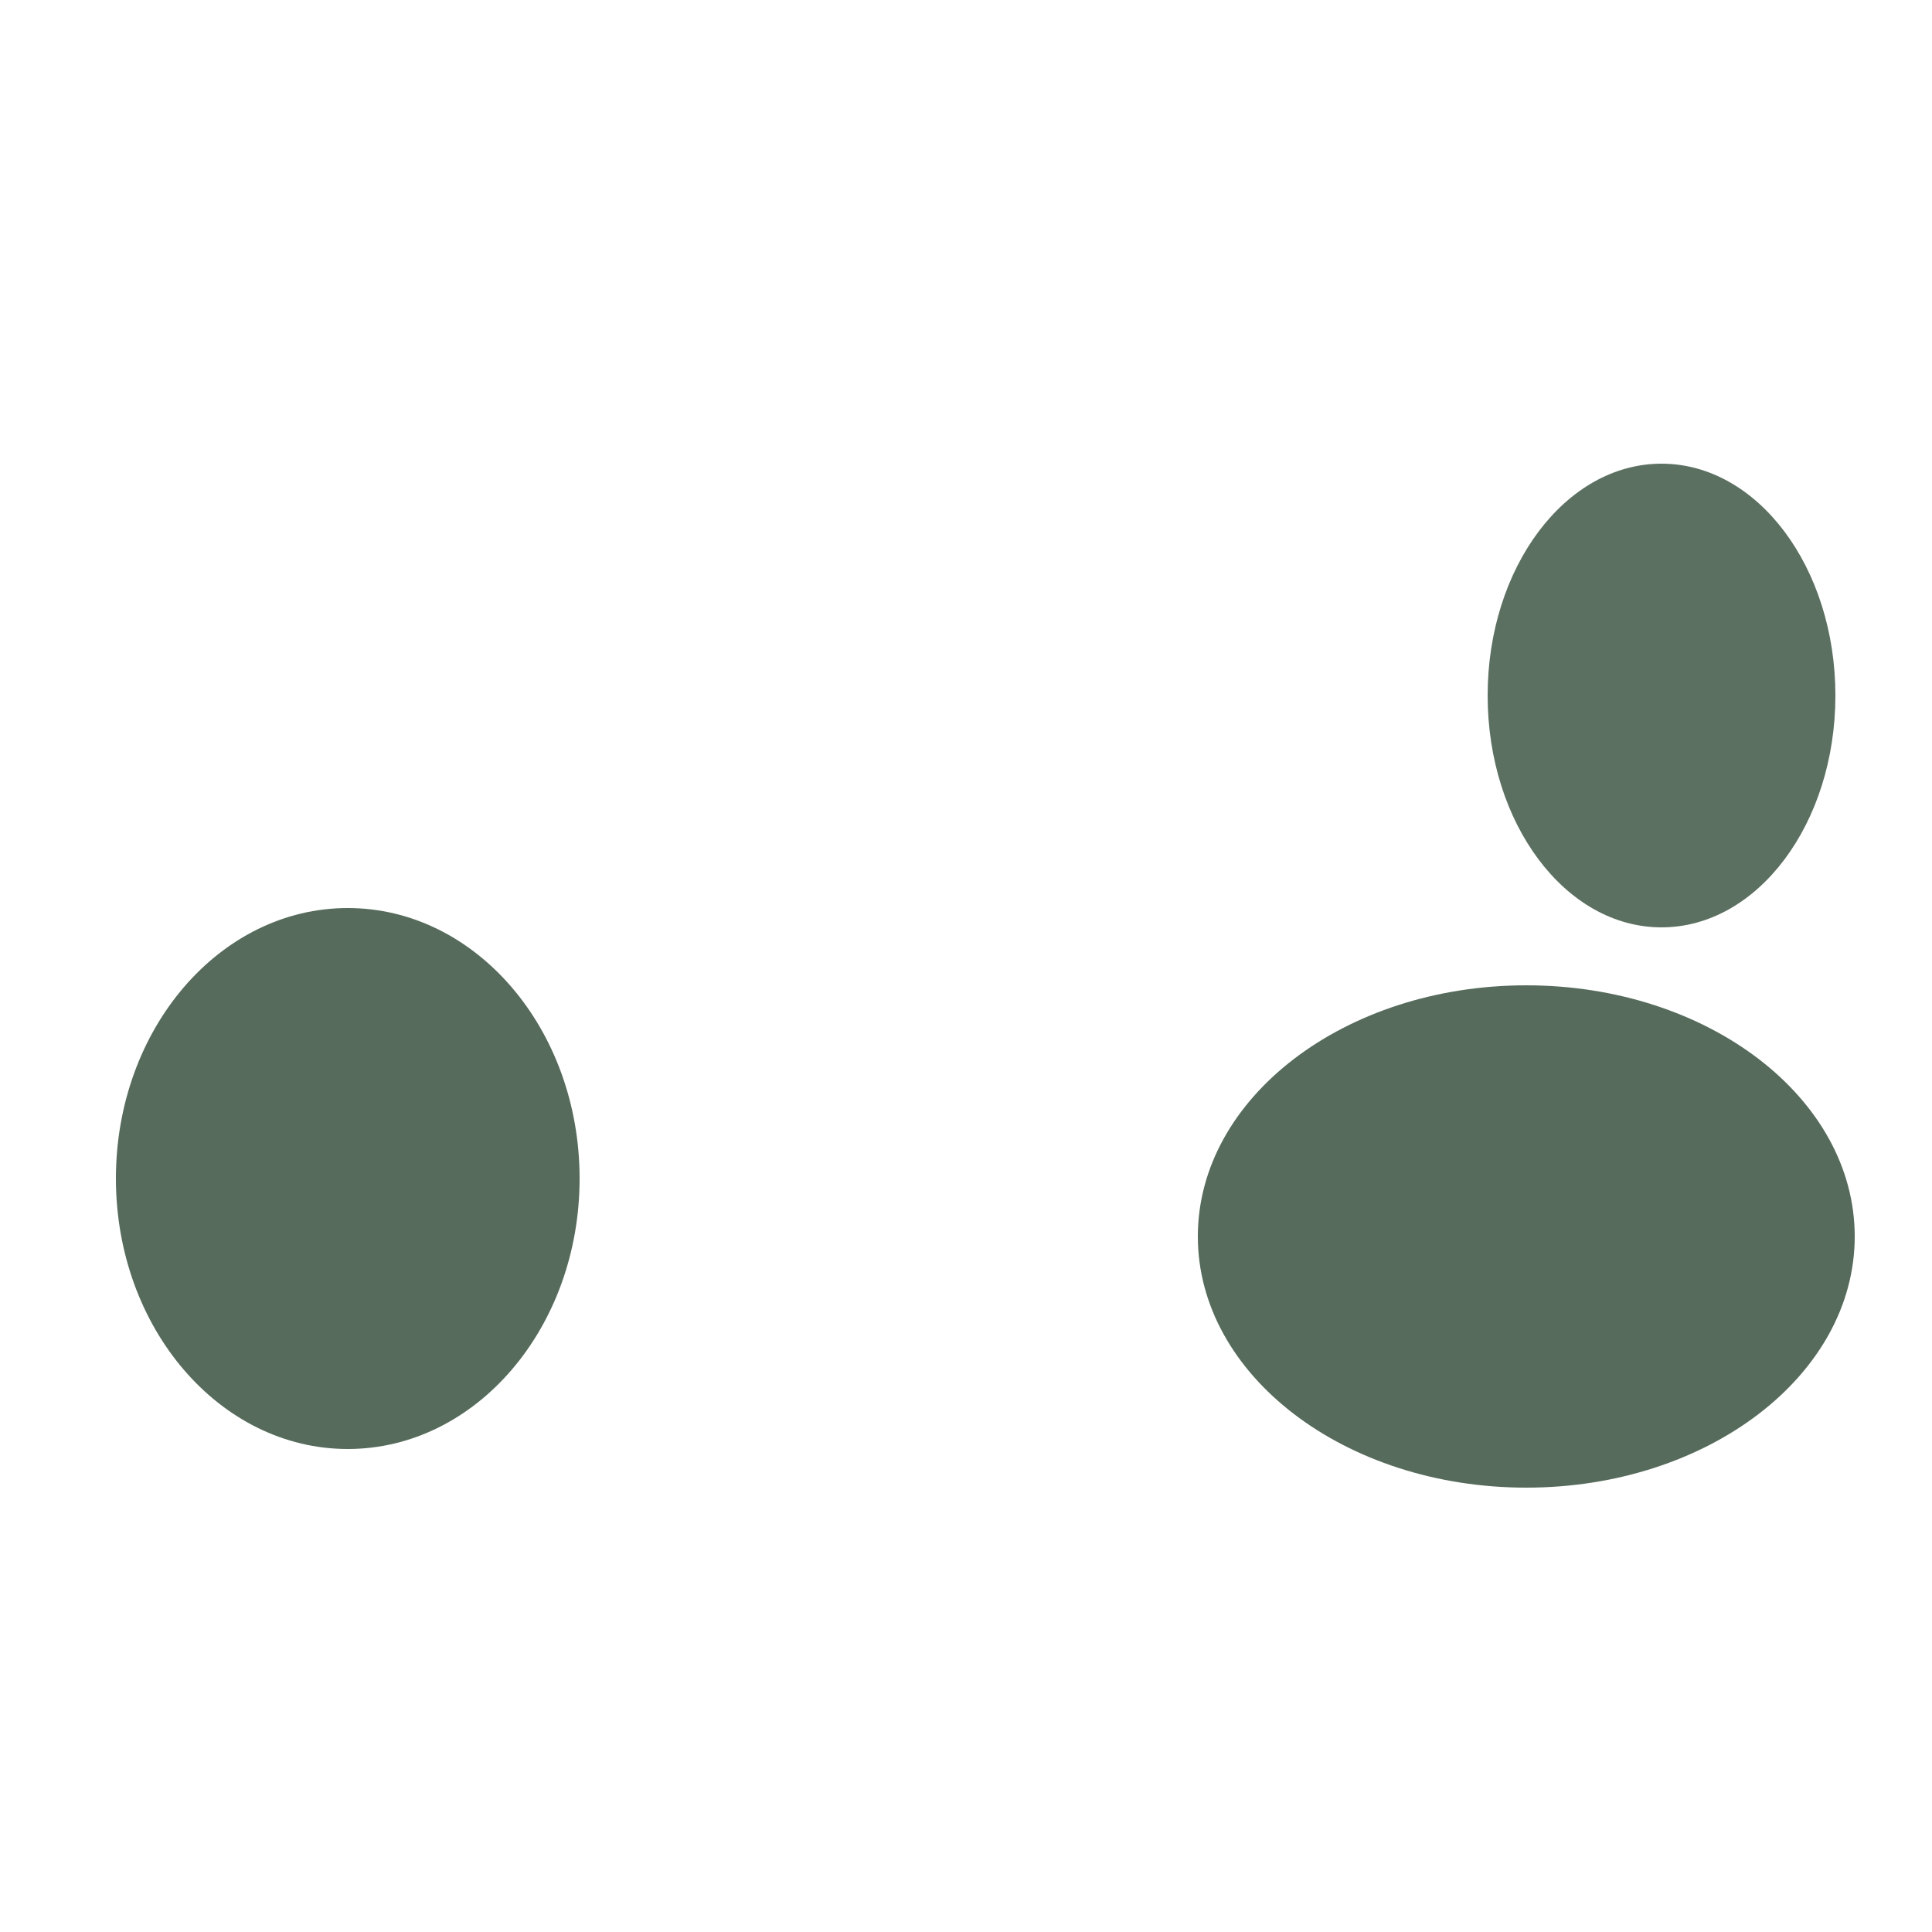
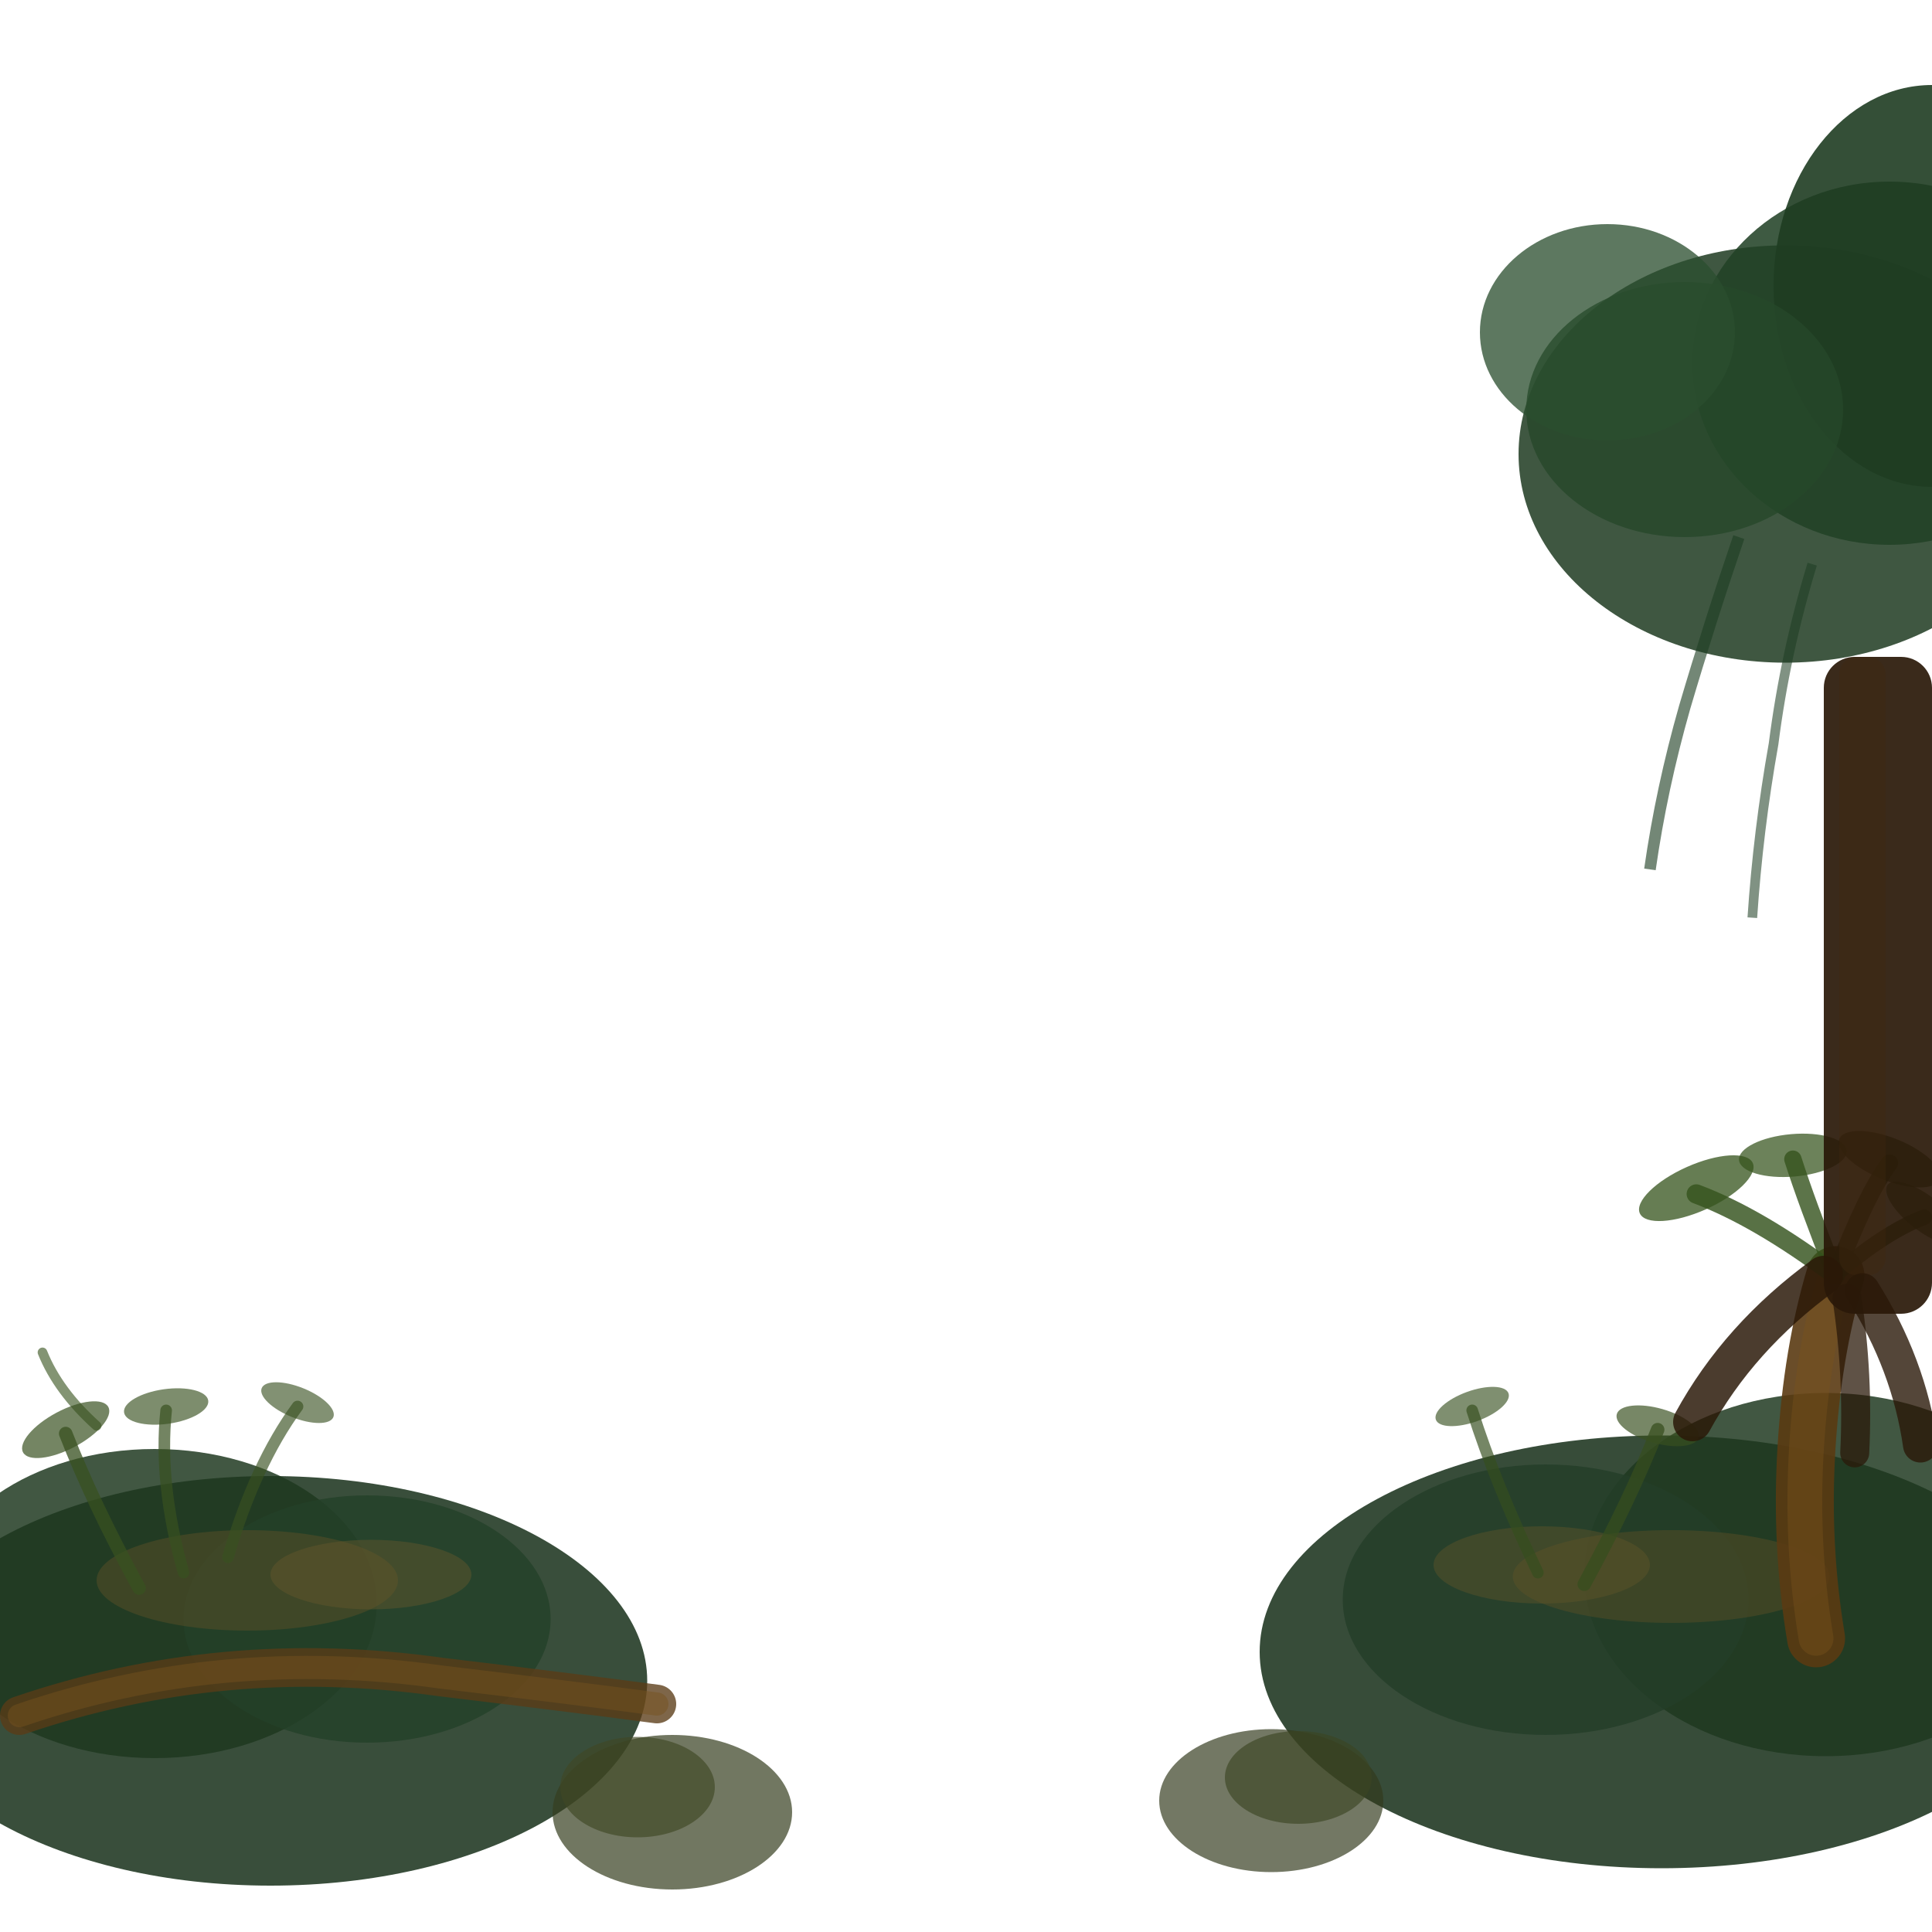
<svg xmlns="http://www.w3.org/2000/svg" viewBox="0 0 1000 1000" preserveAspectRatio="none">
  <rect width="1000" height="1000" fill="transparent" />
-   <ellipse cx="180" cy="610" rx="120" ry="140" fill="rgba(30,58,36,0.75)" />
-   <ellipse cx="790" cy="640" rx="170" ry="130" fill="rgba(30,58,36,0.75)" />
-   <ellipse cx="860" cy="360" rx="90" ry="120" fill="rgba(30,58,36,0.72)" />
+   <ellipse cx="140" cy="870" rx="195" ry="106" fill="rgba(26,50,28,0.86)" />
+   <ellipse cx="80" cy="830" rx="115" ry="80" fill="rgba(30,56,32,0.84)" />
+   <ellipse cx="190" cy="838" rx="95" ry="64" fill="rgba(36,64,40,0.80)" />
+   <ellipse cx="128" cy="818" rx="78" ry="26" fill="rgba(90,80,40,0.52)" />
+   <ellipse cx="192" cy="815" rx="52" ry="18" fill="rgba(100,88,44,0.46)" />
+   <path d="M 10,888 Q 115,852 228,868 Q 295,876 340,882" stroke="rgba(90,60,22,0.78)" stroke-width="20" fill="none" stroke-linecap="round" />
+   <path d="M 10,888 Q 115,852 228,868 Q 295,876 340,882" stroke="rgba(118,82,30,0.48)" stroke-width="12" fill="none" stroke-linecap="round" />
+   <path d="M 72,822 Q 48,778 34,742" stroke="rgba(56,80,32,0.76)" stroke-width="7" fill="none" stroke-linecap="round" />
+   <path d="M 95,814 Q 82,768 86,730" stroke="rgba(56,80,32,0.70)" stroke-width="6" fill="none" stroke-linecap="round" />
+   <path d="M 118,806 Q 132,758 154,728" stroke="rgba(56,80,32,0.66)" stroke-width="6" fill="none" stroke-linecap="round" />
+   <path d="M 50,738 Q 30,720 22,700" stroke="rgba(62,88,36,0.64)" stroke-width="5" fill="none" stroke-linecap="round" />
+   <ellipse cx="34" cy="740" rx="25" ry="10" fill="rgba(58,82,34,0.70)" transform="rotate(-28 34 740)" />
+   <ellipse cx="86" cy="728" rx="22" ry="9" fill="rgba(58,82,34,0.66)" transform="rotate(-8 86 728)" />
+   <ellipse cx="154" cy="726" rx="20" ry="8" fill="rgba(58,82,34,0.63)" transform="rotate(22 154 726)" />
+   <ellipse cx="860" cy="855" rx="208" ry="112" fill="rgba(26,50,28,0.87)" />
+   <ellipse cx="945" cy="815" rx="125" ry="94" fill="rgba(30,56,32,0.84)" />
+   <ellipse cx="800" cy="828" rx="105" ry="70" fill="rgba(36,62,40,0.80)" />
+   <ellipse cx="865" cy="816" rx="82" ry="24" fill="rgba(88,78,38,0.50)" />
+   <ellipse cx="798" cy="810" rx="56" ry="20" fill="rgba(96,86,42,0.44)" />
+   <path d="M 950,660 Q 938,700 935,750 Q 932,800 940,848" stroke="rgba(90,58,18,0.90)" stroke-width="30" fill="none" stroke-linecap="round" />
+   <path d="M 950,660 Q 938,700 935,750 Q 932,800 940,848" stroke="rgba(120,82,28,0.42)" stroke-width="18" fill="none" stroke-linecap="round" />
+   <path d="M 950,660 Q 910,630 878,618" stroke="rgba(52,82,28,0.82)" stroke-width="10" fill="none" stroke-linecap="round" />
+   <path d="M 950,660 Q 935,622 928,600" stroke="rgba(52,82,28,0.80)" stroke-width="9" fill="none" stroke-linecap="round" />
+   <path d="M 950,660 Q 966,618 978,602" stroke="rgba(52,82,28,0.78)" stroke-width="9" fill="none" stroke-linecap="round" />
+   <path d="M 950,660 Q 975,638 996,630" stroke="rgba(52,82,28,0.76)" stroke-width="8" fill="none" stroke-linecap="round" />
+   <ellipse cx="878" cy="615" rx="32" ry="12" fill="rgba(54,84,30,0.76)" transform="rotate(-24 878 615)" />
+   <ellipse cx="928" cy="598" rx="28" ry="11" fill="rgba(54,84,30,0.73)" transform="rotate(-5 928 598)" />
+   <ellipse cx="978" cy="600" rx="28" ry="11" fill="rgba(54,84,30,0.73)" transform="rotate(22 978 600)" />
+   <ellipse cx="996" cy="628" rx="24" ry="9" fill="rgba(54,84,30,0.70)" transform="rotate(38 996 628)" />
+   <path d="M 820,820 Q 844,776 858,740" stroke="rgba(54,78,30,0.74)" stroke-width="7" fill="none" stroke-linecap="round" />
+   <path d="M 796,814 Q 774,768 762,730" stroke="rgba(54,78,30,0.68)" stroke-width="6" fill="none" stroke-linecap="round" />
+   <ellipse cx="858" cy="738" rx="22" ry="9" fill="rgba(56,80,32,0.68)" transform="rotate(16 858 738)" />
+   <ellipse cx="762" cy="728" rx="20" ry="8" fill="rgba(56,80,32,0.64)" transform="rotate(-20 762 728)" />
+   <rect x="944" y="340" width="56" height="340" rx="16" fill="rgba(42,24,8,0.92)" />
+   <rect x="952" y="340" width="24" height="320" rx="9" fill="rgba(64,40,14,0.36)" />
+   <path d="M 944,660 Q 900,692 876,736" stroke="rgba(42,24,8,0.84)" stroke-width="20" fill="none" stroke-linecap="round" />
+   <path d="M 964,668 Q 988,706 994,748" stroke="rgba(42,24,8,0.80)" stroke-width="18" fill="none" stroke-linecap="round" />
+   <path d="M 956,672 Q 962,712 960,752" stroke="rgba(42,24,8,0.75)" stroke-width="15" fill="none" stroke-linecap="round" />
+   <ellipse cx="924" cy="235" rx="138" ry="108" fill="rgba(28,56,30,0.84)" />
+   <ellipse cx="978" cy="188" rx="102" ry="94" fill="rgba(34,66,38,0.87)" />
+   <ellipse cx="1000" cy="148" rx="82" ry="104" fill="rgba(30,60,34,0.90)" />
+   <ellipse cx="872" cy="212" rx="82" ry="66" fill="rgba(38,72,42,0.80)" />
+   <ellipse cx="832" cy="172" rx="66" ry="56" fill="rgba(42,78,46,0.76)" />
+   <path d="M 900,278 Q 885,322 872,366 Q 860,408 854,450" stroke="rgba(30,62,34,0.62)" stroke-width="6" fill="none" />
+   <path d="M 938,292 Q 924,338 918,385 Q 910,430 907,475" stroke="rgba(30,62,34,0.56)" stroke-width="5" fill="none" />
+   <ellipse cx="348" cy="938" rx="62" ry="40" fill="rgba(54,62,30,0.70)" />
+   <ellipse cx="330" cy="925" rx="40" ry="26" fill="rgba(64,72,36,0.65)" />
+   <ellipse cx="658" cy="932" rx="58" ry="37" fill="rgba(50,58,28,0.68)" />
+   <ellipse cx="672" cy="920" rx="38" ry="24" fill="rgba(60,68,34,0.63)" />
</svg>
